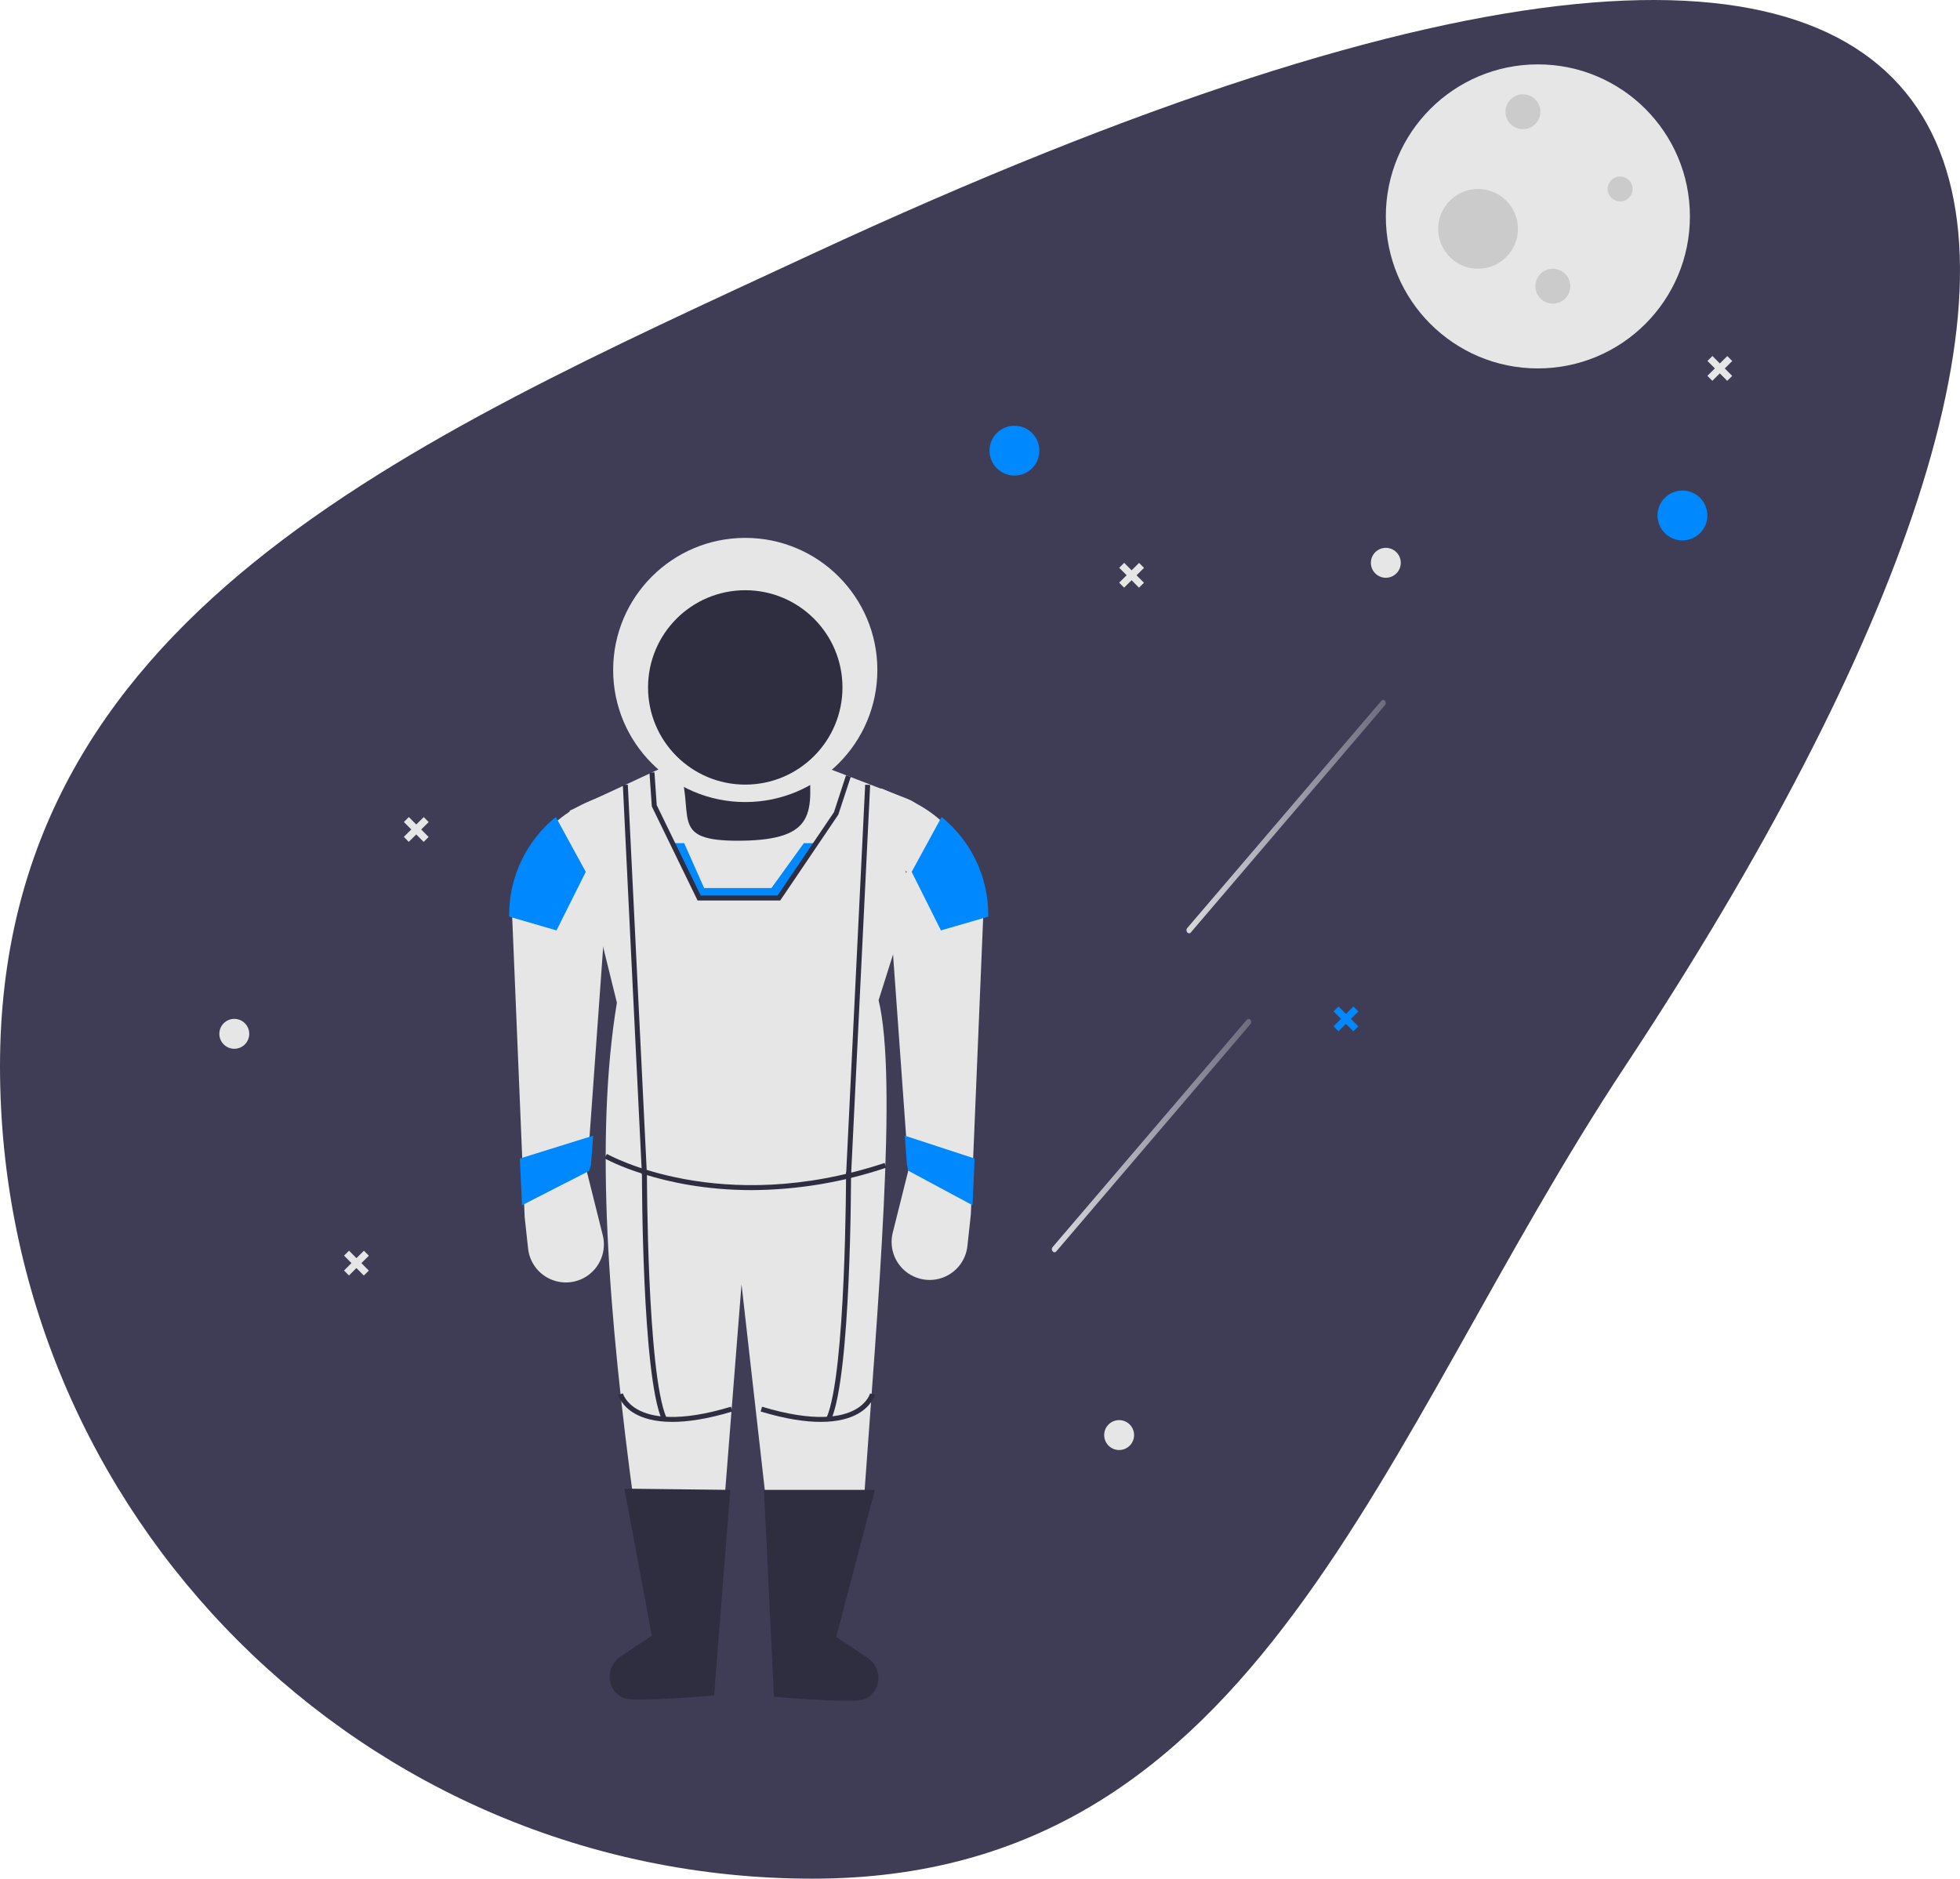
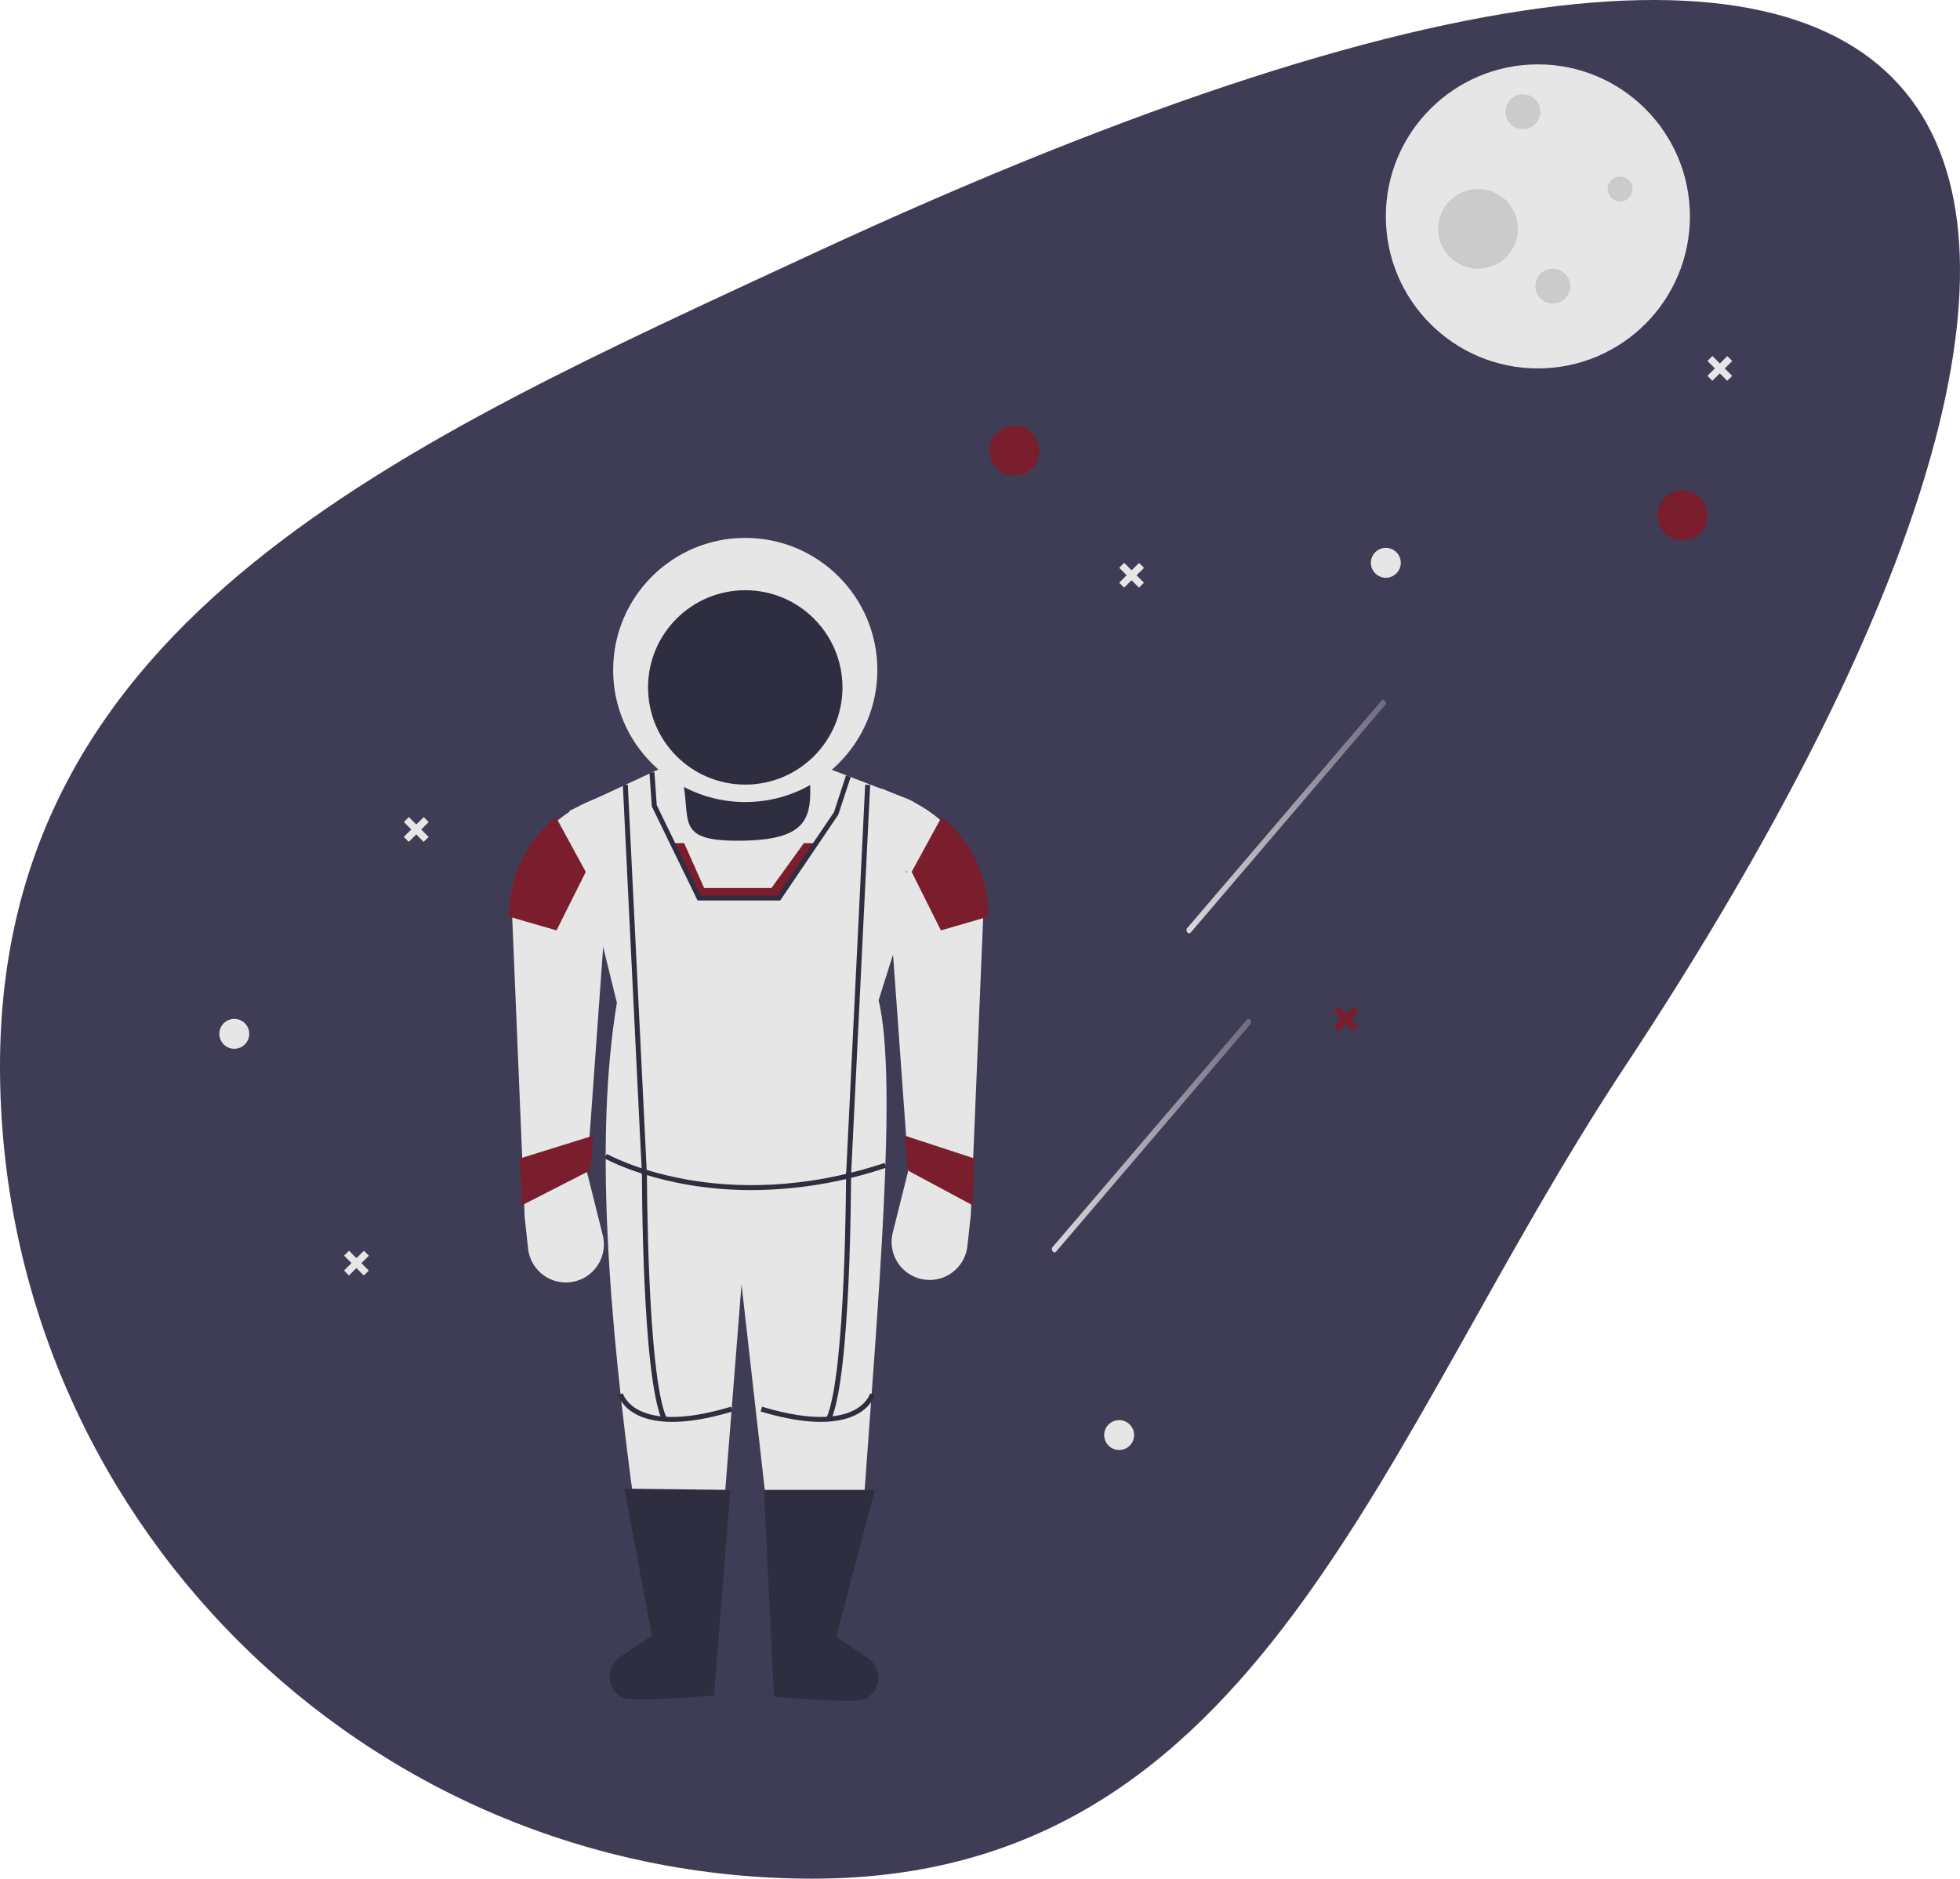
<svg xmlns="http://www.w3.org/2000/svg" xmlns:xlink="http://www.w3.org/1999/xlink" id="e2652d7b-d014-44e7-aeea-709bf92e6067" data-name="Layer 1" width="853.297" height="818" viewBox="0 0 853.297 818">
  <defs>
    <linearGradient id="fe5e6308-1e89-4ce8-8c8d-e7ed4a72d158" x1="689.871" y1="396.558" x2="776.681" y2="396.558" gradientUnits="userSpaceOnUse">
      <stop offset="0" stop-color="#fff" />
      <stop offset="1" stop-color="#fff" stop-opacity="0.3" />
    </linearGradient>
    <linearGradient id="b0adbdce-87b5-465c-b00c-1cf2f5493111" x1="631.274" y1="535.454" x2="718.084" y2="535.454" xlink:href="#fe5e6308-1e89-4ce8-8c8d-e7ed4a72d158" />
  </defs>
  <path d="M880.852,505.249C773.135,668.243,722.473,859,527.102,859S173.351,700.62,173.351,505.249,349.886,233.745,527.102,151.499C1102.708-115.643,1121.875,140.543,880.852,505.249Z" transform="translate(-173.3513 -41)" fill="#3f3d56" />
  <circle cx="669.522" cy="94.222" r="66.193" fill="#e6e6e6" />
  <circle cx="663.011" cy="48.647" r="7.596" fill="#cbcbcb" />
  <circle cx="676.033" cy="124.605" r="7.596" fill="#cbcbcb" />
  <circle cx="705.331" cy="82.286" r="5.426" fill="#cbcbcb" />
  <circle cx="643.479" cy="99.648" r="17.362" fill="#cbcbcb" />
-   <circle cx="441.646" cy="196.224" r="10.851" fill="#0088ff" />
-   <circle cx="732.459" cy="224.437" r="10.851" fill="#0088ff" />
+   <circle cx="441.646" cy="196.224" r="10.851" fill="#7a1d2c" />
+   <circle cx="732.459" cy="224.437" r="10.851" fill="#7a1d2c" />
  <circle cx="603.329" cy="245.054" r="6.511" fill="#e6e6e6" />
  <circle cx="102.002" cy="450.143" r="6.511" fill="#e6e6e6" />
  <circle cx="487.221" cy="624.848" r="6.511" fill="#e6e6e6" />
-   <polygon points="589.224 438.245 585.975 441.473 582.747 438.223 580.581 440.375 583.808 443.625 580.558 446.852 582.71 449.019 585.96 445.791 589.188 449.041 591.354 446.889 588.126 443.639 591.376 440.412 589.224 438.245" fill="#0088ff" />
+   <polygon points="589.224 438.245 585.975 441.473 582.747 438.223 580.581 440.375 583.808 443.625 580.558 446.852 582.71 449.019 585.96 445.791 589.188 449.041 591.354 446.889 588.126 443.639 591.376 440.412 589.224 438.245" fill="#7a1d2c" />
  <polygon points="158.43 544.588 155.18 547.815 151.953 544.565 149.786 546.717 153.014 549.967 149.764 553.194 151.916 555.361 155.165 552.133 158.393 555.383 160.56 553.231 157.332 549.982 160.582 546.754 158.43 544.588" fill="#e6e6e6" />
  <polygon points="184.473 355.776 181.223 359.003 177.996 355.754 175.829 357.905 179.057 361.155 175.807 364.383 177.959 366.549 181.208 363.322 184.436 366.571 186.603 364.42 183.375 361.17 186.625 357.942 184.473 355.776" fill="#e6e6e6" />
  <polygon points="751.993 155.028 748.743 158.255 745.516 155.006 743.349 157.157 746.577 160.407 743.327 163.635 745.479 165.801 748.729 162.574 751.956 165.823 754.123 163.672 750.895 160.422 754.145 157.194 751.993 155.028" fill="#e6e6e6" />
  <polygon points="495.904 245.093 492.654 248.321 489.426 245.071 487.26 247.223 490.487 250.472 487.238 253.7 489.389 255.867 492.639 252.639 495.867 255.889 498.033 253.737 494.806 250.487 498.055 247.26 495.904 245.093" fill="#e6e6e6" />
  <path d="M691.793,446.991l32.971-38.599,32.971-38.599,18.612-21.79c1.03-1.206-.559-3.086-1.589-1.881L741.787,384.723l-32.971,38.599L690.204,445.111c-1.03,1.206.559,3.086,1.589,1.881Z" transform="translate(-173.3513 -41)" opacity="0.8" fill="url(#fe5e6308-1e89-4ce8-8c8d-e7ed4a72d158)" />
  <path d="M633.197,585.887l32.971-38.599,32.971-38.599,18.612-21.79c1.03-1.206-.559-3.086-1.589-1.881l-32.971,38.599L650.22,562.217l-18.612,21.79c-1.03,1.206.559,3.086,1.589,1.881Z" transform="translate(-173.3513 -41)" opacity="0.8" fill="url(#b0adbdce-87b5-465c-b00c-1cf2f5493111)" />
  <path d="M293.526,331.322h61.852a0,0,0,0,1,0,0v24.339a15.811,15.811,0,0,1-15.811,15.811H309.337a15.811,15.811,0,0,1-15.811-15.811V331.322A0,0,0,0,1,293.526,331.322Z" fill="#2f2e41" />
  <path d="M549.347,695.689c-14.085,14.271-28.191,14.366-42.319.46l-10.852-95.951L488.58,696.349c-14.118,11.427-27.276,12.965-39.064.425-11.246-83.075-17.358-160.254-7.596-219.195l-20.617-83.555,46.66-21.702c9.396,23.243-5.423,35.131,28.088,34.733,33.216-.394,30.736-12.889,29.423-34.733l42.923,16.509a15.383,15.383,0,0,1,9.147,18.99l-21.686,68.673C564.206,511.16,555.634,607.594,549.347,695.689Z" transform="translate(-173.3513 -41)" fill="#e6e6e6" />
  <path d="M484.239,779.243s-34.641,3.034-39.281,1.124h0q-.439-.181-.855-.394c-6.896-3.521-7.106-13.382-.661-17.673l13.669-9.1L445.175,689.178l46.118.543Z" transform="translate(-173.3513 -41)" fill="#2f2e41" />
  <path d="M510.282,779.786s34.641,3.034,39.281,1.124h0q.439-.181.855-.394c6.896-3.521,7.106-13.382.661-17.673l-13.669-9.1L554.23,689.721H505.942Z" transform="translate(-173.3513 -41)" fill="#2f2e41" />
  <path d="M428.898,551.367l6.866,27.466a16.55,16.55,0,0,1-7.201,17.996l0,0a16.55,16.55,0,0,1-25.31-12.203L401.77,570.899l-5.426-130.455a54.878,54.878,0,0,1,33.859-50.693l10.631-4.408Z" transform="translate(-173.3513 -41)" fill="#e6e6e6" />
  <path d="M601.433,439.361l-.033.77-4.384,105.3-.846,20.346-.163,4.037-1.487,13.727a16.55,16.55,0,1,1-32.51-5.795l6.869-27.465-.152-2.04-.911-12.761L556.943,384.258l10.634,4.406a54.958,54.958,0,0,1,33.856,50.697Z" transform="translate(-173.3513 -41)" fill="#e6e6e6" />
  <path d="M500.577,559.191c-39.417,0-63.732-13.67-64.076-13.868l1.085-1.88c.484.28,49.249,27.634,120.894,3.923l.682,2.06A185.898,185.898,0,0,1,500.577,559.191Z" transform="translate(-173.3513 -41)" fill="#2f2e41" />
  <path d="M461.545,659.235c-8.675-19.518-8.719-104.352-8.716-107.954l2.17.002c-.001.877.04,87.97,8.529,107.07Z" transform="translate(-173.3513 -41)" fill="#2f2e41" />
  <path d="M466.057,660.111c-7.727,0-12.861-1.646-16.209-3.533-6.094-3.437-7.352-8.119-7.402-8.316l2.102-.538-1.051.269,1.05-.274c.044.164,1.141,4.063,6.463,7.024,5.86,3.259,17.654,5.691,40.559-1.236l.627,2.077C481.235,658.897,472.691,660.111,466.057,660.111Z" transform="translate(-173.3513 -41)" fill="#2f2e41" />
  <rect x="448.667" y="382.625" width="2.171" height="170.164" transform="translate(-195.6916 -18.43964) rotate(-2.80385)" fill="#2f2e41" />
  <path d="M535.147,659.235l-1.984-.882c8.489-19.1,8.531-106.193,8.529-107.07l2.17-.002C543.865,554.883,543.822,639.717,535.147,659.235Z" transform="translate(-173.3513 -41)" fill="#2f2e41" />
  <path d="M530.635,660.111c-6.634,0-15.176-1.212-26.139-4.528l.627-2.077c22.904,6.925,34.696,4.495,40.559,1.236,5.322-2.961,6.419-6.859,6.462-7.024l2.101.544c-.051.197-1.308,4.88-7.402,8.316C543.496,658.465,538.36,660.111,530.635,660.111Z" transform="translate(-173.3513 -41)" fill="#2f2e41" />
  <rect x="461.858" y="466.622" width="170.164" height="2.171" transform="translate(-120.2615 950.1628) rotate(-87.20185)" fill="#2f2e41" />
-   <polygon points="355.248 367.131 339.101 391.003 304.377 391.003 292.767 367.131 297.867 367.131 306.548 386.663 335.846 386.663 349.953 367.131 355.248 367.131" fill="#0088ff" />
+   <polygon points="355.248 367.131 339.101 391.003 304.377 391.003 292.767 367.131 297.867 367.131 306.548 386.663 335.846 386.663 349.953 367.131 355.248 367.131" fill="#7a1d2c" />
  <polygon points="394.443 379.067 394.725 379.631 394.443 380.152 394.443 379.067" />
-   <path d="M603.603,439.361l-.033.77-20.585,5.979-12.739-25.479,13.032-23.894A54.81,54.81,0,0,1,603.603,439.361Z" transform="translate(-173.3513 -41)" fill="#0088ff" />
-   <path d="M395.01,439.361l.033.77,20.585,5.979,12.739-25.479-13.032-23.894A54.81,54.81,0,0,0,395.01,439.361Z" transform="translate(-173.3513 -41)" fill="#0088ff" />
+   <path d="M603.603,439.361l-.033.77-20.585,5.979-12.739-25.479,13.032-23.894A54.81,54.81,0,0,1,603.603,439.361Z" transform="translate(-173.3513 -41)" fill="#7a1d2c" />
+   <path d="M395.01,439.361l.033.77,20.585,5.979,12.739-25.479-13.032-23.894A54.81,54.81,0,0,0,395.01,439.361Z" transform="translate(-173.3513 -41)" fill="#7a1d2c" />
  <circle cx="324.452" cy="291.715" r="57.512" fill="#e6e6e6" />
  <circle cx="324.452" cy="299.31" r="42.32" fill="#2f2e41" />
-   <polygon points="424.284 504.432 423.403 524.778 395.571 509.825 394.849 507.242 393.9 494.481 424.284 504.432" fill="#0088ff" />
-   <polygon points="226.324 504.432 227.25 524.778 256.503 509.825 257.263 507.242 258.26 494.481 226.324 504.432" fill="#0088ff" />
+   <polygon points="424.284 504.432 423.403 524.778 395.571 509.825 394.849 507.242 393.9 494.481 424.284 504.432" fill="#7a1d2c" />
+   <polygon points="226.324 504.432 227.25 524.778 256.503 509.825 257.263 507.242 258.26 494.481 226.324 504.432" fill="#7a1d2c" />
  <polygon points="339.678 392.089 303.698 392.089 283.777 351.139 282.753 336.41 284.918 336.26 285.913 350.568 305.057 389.918 338.525 389.918 363.075 353.628 368.301 337.605 370.366 338.277 364.958 354.718 339.678 392.089" fill="#2f2e41" />
</svg>
